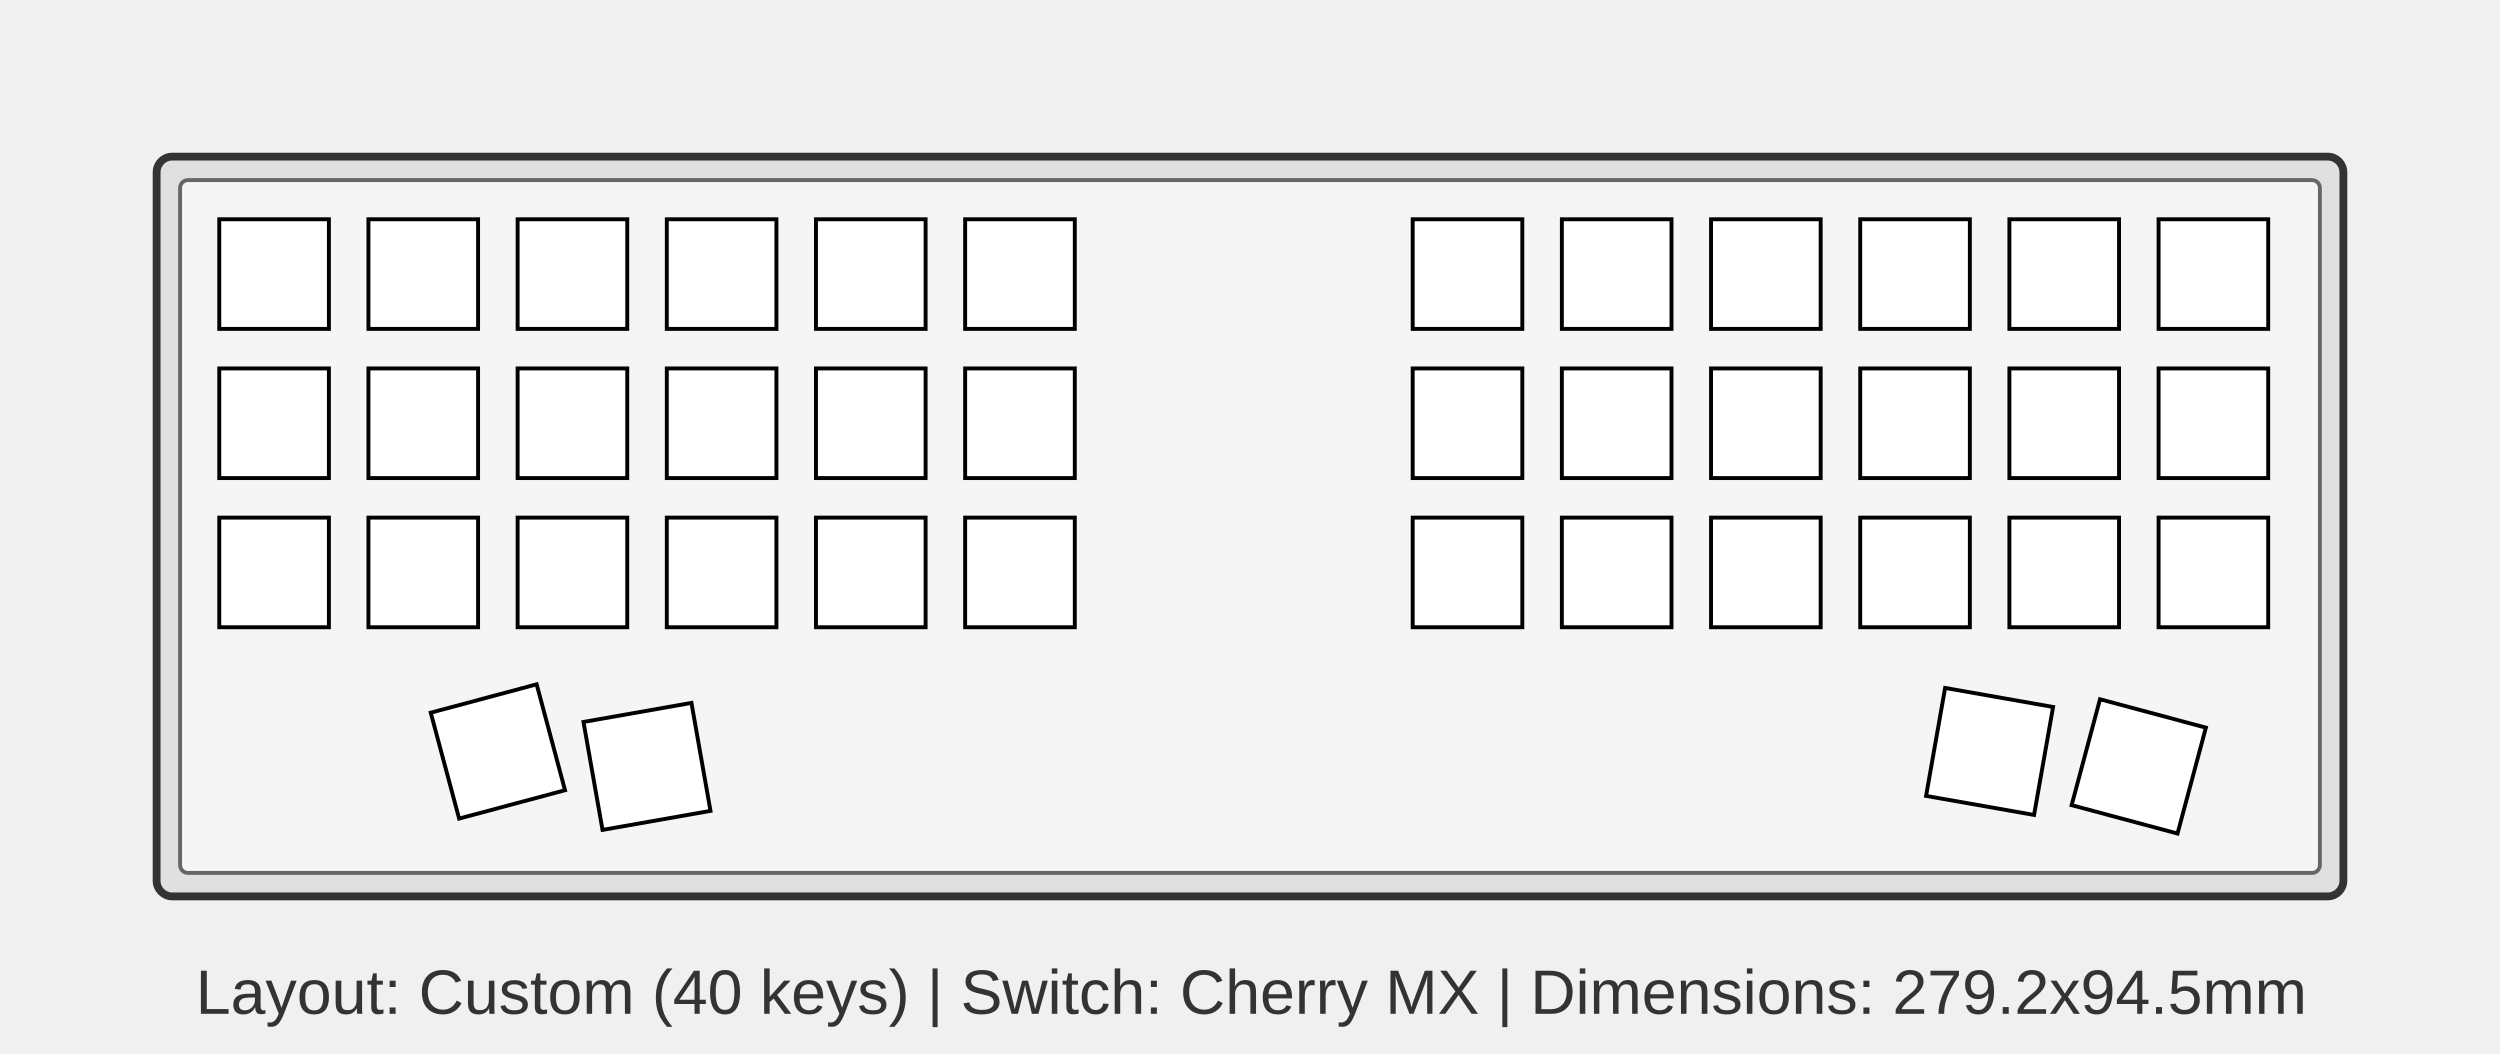
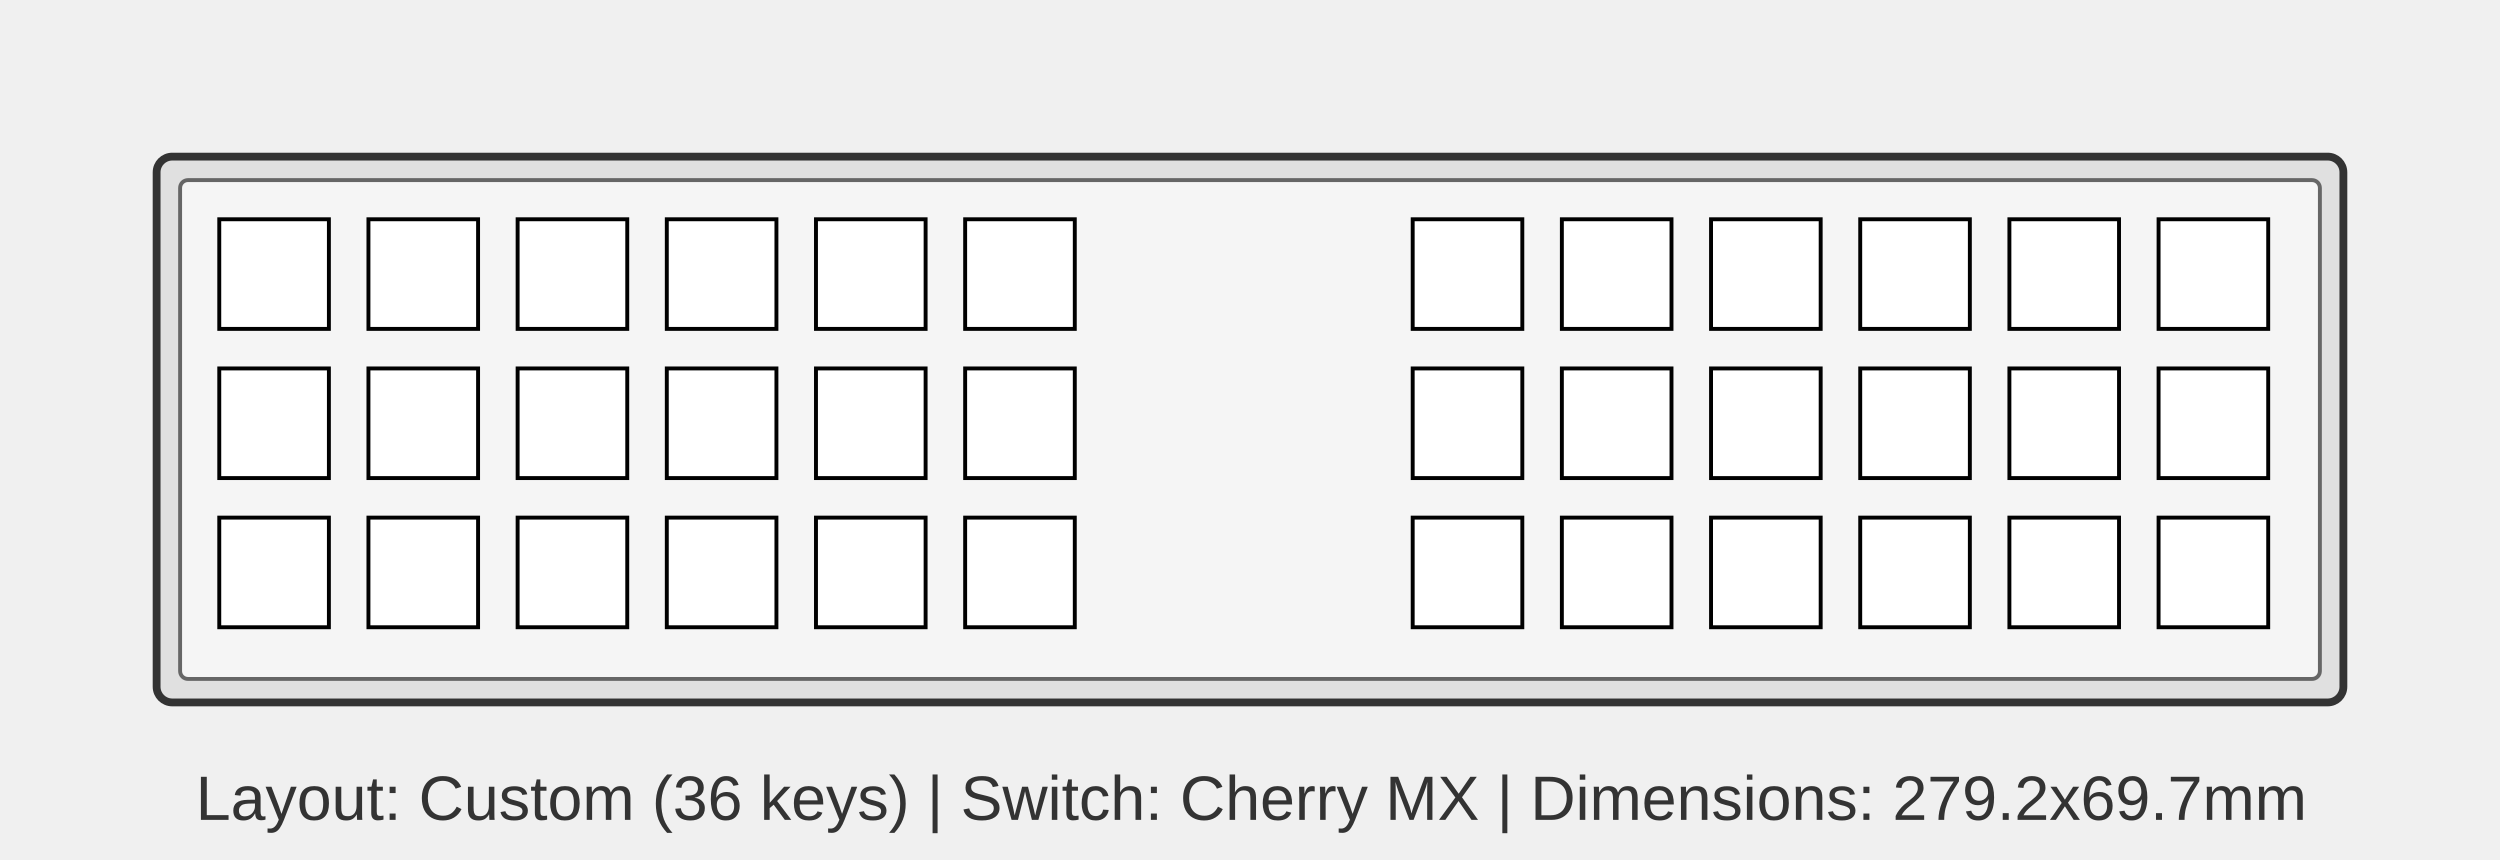
- <svg xmlns="http://www.w3.org/2000/svg" width="319.25mm" height="134.47mm" viewBox="0 0 319.25 134.47">
+ <svg xmlns="http://www.w3.org/2000/svg" width="319.25mm" height="109.70mm" viewBox="0 0 319.25 109.70">
  <defs>
    <style>
      .case-outer { fill: #e0e0e0; stroke: #333; stroke-width: 1; }
      .case-inner { fill: #f5f5f5; stroke: #666; stroke-width: 0.5; }
      .switch-cutout { fill: #fff; stroke: #000; stroke-width: 0.5; }
      .text { font-family: Arial, sans-serif; font-size: 8px; fill: #333; }
    </style>
  </defs>
-   <rect class="case-outer" x="20" y="20" width="279.25" height="94.47" rx="2" />
-   <rect class="case-inner" x="23.00" y="23.00" width="273.25" height="88.47" rx="1" />
+   <rect class="case-outer" x="20" y="20" width="279.25" height="69.70" rx="2" />
+   <rect class="case-inner" x="23.00" y="23.00" width="273.25" height="63.70" rx="1" />
  <rect class="switch-cutout" x="28.00" y="28.00" width="14.00" height="14.00" />
  <rect class="switch-cutout" x="47.05" y="28.00" width="14.00" height="14.00" />
  <rect class="switch-cutout" x="66.10" y="28.00" width="14.00" height="14.00" />
  <rect class="switch-cutout" x="85.15" y="28.00" width="14.00" height="14.00" />
  <rect class="switch-cutout" x="104.20" y="28.00" width="14.00" height="14.00" />
  <rect class="switch-cutout" x="123.25" y="28.00" width="14.00" height="14.00" />
  <rect class="switch-cutout" x="28.00" y="47.05" width="14.00" height="14.00" />
  <rect class="switch-cutout" x="47.05" y="47.05" width="14.00" height="14.00" />
  <rect class="switch-cutout" x="66.10" y="47.05" width="14.00" height="14.00" />
  <rect class="switch-cutout" x="85.15" y="47.05" width="14.00" height="14.00" />
  <rect class="switch-cutout" x="104.20" y="47.05" width="14.00" height="14.00" />
  <rect class="switch-cutout" x="123.25" y="47.05" width="14.00" height="14.00" />
  <rect class="switch-cutout" x="28.00" y="66.10" width="14.00" height="14.00" />
  <rect class="switch-cutout" x="47.05" y="66.10" width="14.00" height="14.00" />
  <rect class="switch-cutout" x="66.10" y="66.10" width="14.00" height="14.00" />
  <rect class="switch-cutout" x="85.15" y="66.10" width="14.00" height="14.00" />
  <rect class="switch-cutout" x="104.20" y="66.10" width="14.00" height="14.00" />
  <rect class="switch-cutout" x="123.25" y="66.10" width="14.00" height="14.00" />
-   <rect class="switch-cutout" x="56.58" y="88.96" width="14.00" height="14.00" transform="rotate(-15.00 63.58 95.96)" />
-   <rect class="switch-cutout" x="75.62" y="90.87" width="14.00" height="14.00" transform="rotate(-10.00 82.62 97.87)" />
  <rect class="switch-cutout" x="180.40" y="28.00" width="14.00" height="14.00" />
  <rect class="switch-cutout" x="199.45" y="28.00" width="14.00" height="14.00" />
  <rect class="switch-cutout" x="218.50" y="28.00" width="14.00" height="14.00" />
  <rect class="switch-cutout" x="237.55" y="28.00" width="14.00" height="14.00" />
  <rect class="switch-cutout" x="256.60" y="28.00" width="14.00" height="14.00" />
  <rect class="switch-cutout" x="275.65" y="28.00" width="14.00" height="14.00" />
  <rect class="switch-cutout" x="180.40" y="47.05" width="14.00" height="14.00" />
  <rect class="switch-cutout" x="199.45" y="47.05" width="14.00" height="14.00" />
  <rect class="switch-cutout" x="218.50" y="47.05" width="14.00" height="14.00" />
  <rect class="switch-cutout" x="237.55" y="47.05" width="14.00" height="14.00" />
  <rect class="switch-cutout" x="256.60" y="47.05" width="14.00" height="14.00" />
  <rect class="switch-cutout" x="275.65" y="47.05" width="14.00" height="14.00" />
  <rect class="switch-cutout" x="180.40" y="66.10" width="14.00" height="14.00" />
  <rect class="switch-cutout" x="199.45" y="66.10" width="14.00" height="14.00" />
  <rect class="switch-cutout" x="218.50" y="66.10" width="14.00" height="14.00" />
  <rect class="switch-cutout" x="237.55" y="66.10" width="14.00" height="14.00" />
  <rect class="switch-cutout" x="256.60" y="66.10" width="14.00" height="14.00" />
  <rect class="switch-cutout" x="275.65" y="66.10" width="14.00" height="14.00" />
-   <rect class="switch-cutout" x="247.07" y="88.96" width="14.00" height="14.00" transform="rotate(10.00 254.07 95.96)" />
-   <rect class="switch-cutout" x="266.12" y="90.87" width="14.00" height="14.00" transform="rotate(15.00 273.12 97.87)" />
-   <text class="text" x="25" y="129.465">
-     Layout: Custom (40 keys) | Switch: Cherry MX | Dimensions: 279.2x94.5mm
+   <text class="text" x="25" y="104.7">
+     Layout: Custom (36 keys) | Switch: Cherry MX | Dimensions: 279.2x69.7mm
  </text>
</svg>
